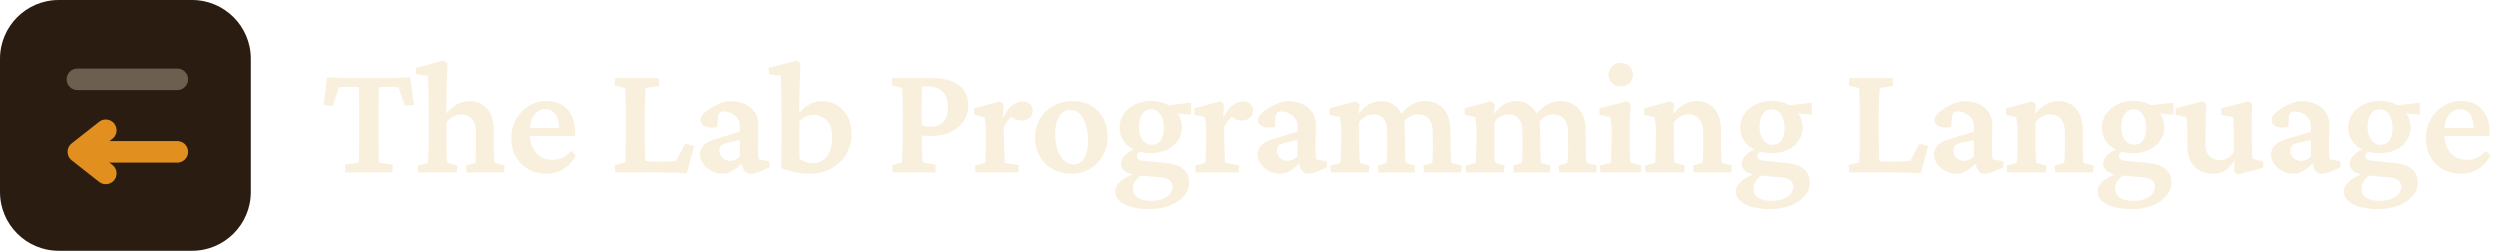
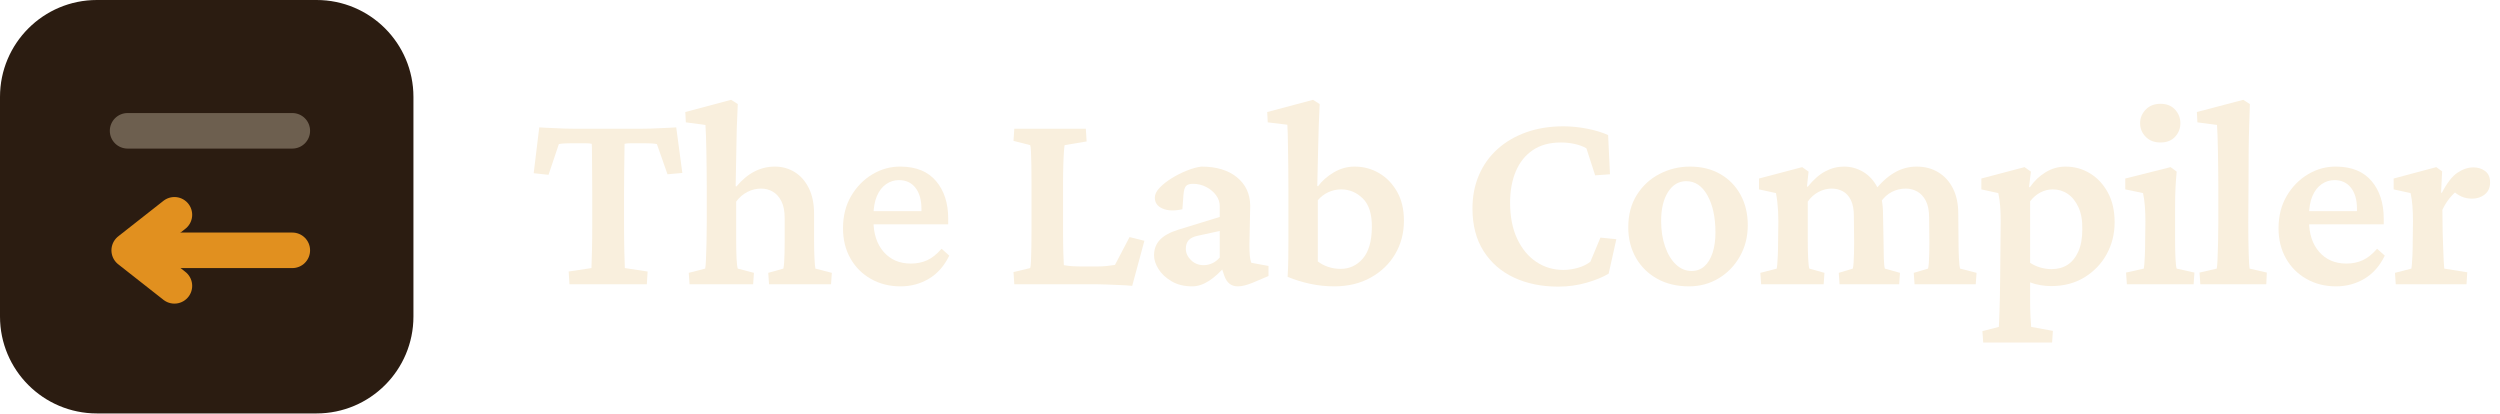
- <svg xmlns="http://www.w3.org/2000/svg" viewBox="0 0 638 64" role="img" aria-labelledby="title">
+ <svg xmlns="http://www.w3.org/2000/svg" viewBox="0 0 387 64" role="img" aria-labelledby="title">
  <rect width="64" height="64" rx="15" fill="#2b1c11" />
  <rect x="17" y="17.5" width="31" height="5.5" rx="2.75" fill="#f0e3c9" fill-opacity=".34" />
  <rect x="22" y="36" width="26" height="5.5" rx="2.75" fill="#e1901f" />
  <path d="M27 33.25 20 38.75 27 44.25" fill="none" stroke="#e1901f" stroke-width="5.5" stroke-linecap="round" stroke-linejoin="round" />
  <g fill="#f9efdd" transform="translate(82 44)">
    <path transform="translate(0.00 0.00) scale(0.041016 -0.041016)" d="M553.00 592.00 576.00 420.00 520.00 415.00 480.00 529.00Q469.00 531.00 458.50 531.50Q448.00 532.00 437.00 532.00H402.00Q393.00 532.00 379.50 532.00Q366.00 532.00 358.00 530.00Q358.00 523.00 357.50 493.00Q357.00 463.00 356.50 421.50Q356.00 380.00 356.00 338.00V231.00Q356.00 173.00 357.00 127.00Q358.00 81.00 359.00 61.00L445.00 48.00L442.00 0.00H150.00L147.00 48.00L233.00 61.00Q234.00 81.00 235.00 127.00Q236.00 173.00 236.00 231.00V338.00Q236.00 380.00 235.50 421.50Q235.00 463.00 235.00 493.00Q235.00 523.00 234.00 530.00Q226.00 532.00 213.00 532.00Q200.00 532.00 190.00 532.00H154.00Q143.00 532.00 132.00 531.50Q121.00 531.00 110.00 529.00L71.00 413.00L15.00 419.00L36.00 592.00Q47.00 591.00 63.00 590.50Q79.00 590.00 97.00 589.00Q115.00 588.00 132.00 587.50Q149.00 587.00 162.00 587.00H427.00Q440.00 587.00 457.00 587.50Q474.00 588.00 492.00 589.00Q510.00 590.00 526.00 590.50Q542.00 591.00 553.00 592.00Z" />
    <path transform="translate(23.84 0.00) scale(0.041016 -0.041016)" d="M22.00 0.00 19.00 43.00 81.00 59.00Q83.00 68.00 84.00 94.00Q85.00 120.00 86.00 157.50Q87.00 195.00 87.00 236.00V361.00Q87.00 395.00 86.50 431.00Q86.00 467.00 85.50 500.50Q85.00 534.00 84.00 560.50Q83.00 587.00 82.00 601.00L8.00 611.00L6.00 650.00L179.00 696.00L204.00 680.00Q203.00 649.00 201.50 619.50Q200.00 590.00 199.50 555.00Q199.00 520.00 198.00 475.50Q197.00 431.00 196.00 370.00L199.00 369.00Q231.00 407.00 267.00 425.50Q303.00 444.00 344.00 444.00Q385.00 444.00 418.50 423.50Q452.00 403.00 472.00 363.00Q492.00 323.00 492.00 265.00V161.00Q492.00 127.00 493.50 97.50Q495.00 68.00 497.00 59.00L559.00 43.00L556.00 0.00H322.00L319.00 43.00L376.00 59.00Q378.00 67.00 379.00 82.00Q380.00 97.00 380.50 117.00Q381.00 137.00 381.00 158.00V250.00Q381.00 289.00 368.50 313.50Q356.00 338.00 336.00 349.50Q316.00 361.00 292.00 361.00Q265.00 361.00 240.50 348.50Q216.00 336.00 198.00 312.00V164.00Q198.00 124.00 199.50 95.50Q201.00 67.00 204.00 59.00L265.00 43.00L262.00 0.00Z" />
    <path transform="translate(46.98 0.00) scale(0.041016 -0.041016)" d="M254.00 -8.00Q192.00 -8.00 142.50 20.00Q93.00 48.00 65.00 97.50Q37.00 147.00 37.00 211.00Q37.00 281.00 68.00 333.50Q99.00 386.00 149.00 415.50Q199.00 445.00 256.00 444.00Q343.00 443.00 388.50 389.00Q434.00 335.00 434.00 248.00V226.00H138.00V276.00H347.00L333.00 255.00V285.00Q333.00 335.00 310.50 364.00Q288.00 393.00 248.00 393.00Q222.00 393.00 200.00 378.00Q178.00 363.00 165.00 333.00Q152.00 303.00 152.00 258.00V240.00Q152.00 166.00 190.50 122.00Q229.00 78.00 293.00 78.00Q327.00 78.00 354.50 90.50Q382.00 103.00 409.00 134.00L438.00 108.00Q410.00 50.00 361.50 21.00Q313.00 -8.00 254.00 -8.00Z" />
    <path transform="translate(73.29 0.00) scale(0.041016 -0.041016)" d="M487.00 -6.00Q465.00 -4.00 439.00 -3.00Q413.00 -2.00 389.50 -1.00Q366.00 0.00 350.00 0.00H42.00L39.00 46.00L102.00 61.00Q104.00 66.00 105.00 87.00Q106.00 108.00 106.50 141.00Q107.00 174.00 107.00 213.00V373.00Q107.00 414.00 106.50 446.50Q106.00 479.00 105.00 500.00Q104.00 521.00 102.00 525.00L39.00 541.00L42.00 587.00H312.00L315.00 539.00L232.00 525.00Q231.00 522.00 229.50 502.50Q228.00 483.00 227.00 450.00Q226.00 417.00 226.00 373.00V213.00Q226.00 157.00 227.00 120.50Q228.00 84.00 229.00 72.00Q245.00 69.00 262.50 68.00Q280.00 67.00 305.00 67.00H352.00Q376.00 67.00 392.50 69.00Q409.00 71.00 422.00 73.00L477.00 178.00L533.00 164.00Z" />
    <path transform="translate(94.84 0.00) scale(0.041016 -0.041016)" d="M188.00 -8.00Q143.00 -8.00 110.50 11.00Q78.00 30.00 61.00 57.00Q44.00 84.00 44.00 109.00Q44.00 144.00 66.00 167.50Q88.00 191.00 136.00 206.00L292.00 254.00V295.00Q292.00 317.00 278.00 336.00Q264.00 355.00 241.00 367.00Q218.00 379.00 191.00 379.00Q172.00 379.00 164.50 370.50Q157.00 362.00 155.00 337.00L151.00 283.00Q106.00 273.00 76.50 285.50Q47.00 298.00 47.00 327.00Q47.00 345.00 65.00 364.00Q83.00 383.00 110.50 400.00Q138.00 417.00 168.00 429.00Q198.00 441.00 223.00 444.00Q307.00 444.00 356.50 404.00Q406.00 364.00 407.00 297.00L404.00 149.00Q404.00 124.00 405.50 107.50Q407.00 91.00 411.00 81.00L476.00 69.00V31.00L417.00 6.00Q400.00 -1.00 386.00 -4.50Q372.00 -8.00 360.00 -8.00Q324.00 -8.00 310.00 30.00L295.00 74.00L314.00 70.00Q283.00 33.00 251.00 12.50Q219.00 -8.00 188.00 -8.00ZM231.00 72.00Q248.00 72.00 263.50 79.00Q279.00 86.00 292.00 101.00V201.00L209.00 183.00Q185.00 178.00 174.50 166.00Q164.00 154.00 164.00 134.00Q164.00 110.00 183.50 91.00Q203.00 72.00 231.00 72.00Z" />
    <path transform="translate(114.41 0.00) scale(0.041016 -0.041016)" d="M71.00 28.00Q73.00 62.00 73.50 93.50Q74.00 125.00 74.00 157.50Q74.00 190.00 74.00 223.00V362.00Q74.00 404.00 73.50 443.00Q73.00 482.00 72.50 514.00Q72.00 546.00 71.50 569.00Q71.00 592.00 70.00 602.00L-4.00 611.00L-6.00 650.00L167.00 696.00L192.00 680.00Q190.00 639.00 188.50 598.00Q187.00 557.00 186.00 503.50Q185.00 450.00 183.00 371.00L186.00 370.00Q208.00 400.00 245.00 422.00Q282.00 444.00 324.00 444.00Q374.00 444.00 416.00 419.50Q458.00 395.00 484.00 349.50Q510.00 304.00 510.00 240.00Q510.00 170.00 477.00 114.00Q444.00 58.00 384.50 25.00Q325.00 -8.00 247.00 -8.00Q201.00 -8.00 156.50 1.50Q112.00 11.00 71.00 28.00ZM271.00 58.00Q321.00 58.00 354.50 96.50Q388.00 135.00 389.00 214.00Q390.00 289.00 355.00 323.50Q320.00 358.00 273.00 358.00Q248.00 358.00 225.00 347.50Q202.00 337.00 185.00 317.00V86.00Q202.00 73.00 224.00 65.50Q246.00 58.00 271.00 58.00Z" />
-     <path transform="translate(144.01 0.00) scale(0.041016 -0.041016)" d="M44.00 0.00 41.00 46.00 100.00 61.00Q102.00 65.00 103.00 83.00Q104.00 101.00 105.00 132.50Q106.00 164.00 106.00 208.00L107.00 383.00Q107.00 425.00 106.00 456.00Q105.00 487.00 104.00 505.50Q103.00 524.00 101.00 527.00L38.00 541.00L41.00 587.00H281.00Q396.00 587.00 455.00 543.00Q514.00 499.00 514.00 416.00Q514.00 361.00 485.00 318.00Q456.00 275.00 403.50 250.50Q351.00 226.00 280.00 226.00Q261.00 226.00 243.50 228.00Q226.00 230.00 210.00 233.00V298.00Q225.00 292.00 242.00 288.50Q259.00 285.00 279.00 285.00Q331.00 285.00 359.50 315.00Q388.00 345.00 388.00 403.00Q388.00 471.00 353.50 503.00Q319.00 535.00 262.00 535.00H226.00Q226.00 528.00 225.50 508.00Q225.00 488.00 224.50 456.50Q224.00 425.00 224.00 383.00L225.00 208.00Q225.00 164.00 226.00 132.50Q227.00 101.00 228.50 83.50Q230.00 66.00 231.00 62.00L312.00 48.00L309.00 0.00Z" />
-     <path transform="translate(166.00 0.00) scale(0.041016 -0.041016)" d="M23.00 0.00 20.00 43.00 82.00 59.00Q83.00 63.00 84.00 76.00Q85.00 89.00 86.00 110.50Q87.00 132.00 87.00 161.00L88.00 237.00Q88.00 268.00 86.00 294.50Q84.00 321.00 79.00 344.00L15.00 358.00V399.00L176.00 442.00L198.00 426.00L194.00 346.00L197.00 345.00Q226.00 401.00 256.00 421.00Q286.00 441.00 316.00 441.00Q342.00 441.00 360.50 427.00Q379.00 413.00 379.00 384.00Q379.00 355.00 359.00 339.00Q339.00 323.00 311.00 323.00Q289.00 323.00 271.00 331.00Q253.00 339.00 233.00 358.00L257.00 355.00Q241.00 343.00 226.00 324.50Q211.00 306.00 199.00 281.00L200.00 198.00Q201.00 165.00 202.00 136.50Q203.00 108.00 204.00 87.50Q205.00 67.00 206.00 59.00L293.00 45.00L290.00 0.00Z" />
-     <path transform="translate(180.69 0.00) scale(0.041016 -0.041016)" d="M265.00 -8.00Q197.00 -8.00 145.50 20.50Q94.00 49.00 65.00 99.50Q36.00 150.00 36.00 215.00Q36.00 286.00 68.50 337.50Q101.00 389.00 154.50 416.50Q208.00 444.00 269.00 444.00Q334.00 444.00 383.00 416.00Q432.00 388.00 459.50 338.00Q487.00 288.00 487.00 223.00Q487.00 158.00 457.50 105.50Q428.00 53.00 377.50 22.50Q327.00 -8.00 265.00 -8.00ZM275.00 50.00Q303.00 50.00 323.00 67.50Q343.00 85.00 354.00 118.00Q365.00 151.00 365.00 195.00Q365.00 281.00 335.00 335.00Q305.00 389.00 255.00 389.00Q212.00 389.00 186.00 348.00Q160.00 307.00 160.00 239.00Q160.00 185.00 175.00 142.00Q190.00 99.00 216.00 74.50Q242.00 50.00 275.00 50.00Z" />
-     <path transform="translate(201.79 0.00) scale(0.041016 -0.041016)" d="M236.00 -228.00Q135.00 -228.00 77.50 -198.50Q20.00 -169.00 20.00 -119.00Q20.00 -85.00 52.00 -56.50Q84.00 -28.00 145.00 -6.00L187.00 -12.00Q160.00 -30.00 144.50 -53.00Q129.00 -76.00 129.00 -102.00Q129.00 -137.00 159.00 -157.00Q189.00 -177.00 244.00 -177.00Q302.00 -177.00 339.50 -152.00Q377.00 -127.00 377.00 -89.00Q377.00 -61.00 356.50 -47.00Q336.00 -33.00 286.00 -29.00L168.00 -19.00L157.00 -14.00Q111.00 -14.00 83.50 5.00Q56.00 24.00 56.00 55.00Q56.00 85.00 86.00 112.00Q116.00 139.00 168.00 156.00L183.00 138.00Q169.00 129.00 161.50 120.00Q154.00 111.00 154.00 102.00Q154.00 90.00 163.00 82.50Q172.00 75.00 189.00 73.00L333.00 59.00Q407.00 52.00 443.50 21.00Q480.00 -10.00 480.00 -62.00Q480.00 -108.00 448.00 -146.00Q416.00 -184.00 361.00 -206.00Q306.00 -228.00 236.00 -228.00ZM242.00 120.00Q184.00 120.00 140.00 140.00Q96.00 160.00 71.50 195.50Q47.00 231.00 47.00 277.00Q47.00 326.00 73.00 363.50Q99.00 401.00 143.50 423.00Q188.00 445.00 244.00 445.00Q299.00 445.00 342.00 423.00Q385.00 401.00 410.00 364.00Q435.00 327.00 435.00 280.00Q435.00 234.00 410.00 197.50Q385.00 161.00 341.50 140.50Q298.00 120.00 242.00 120.00ZM249.00 172.00Q283.00 172.00 303.00 200.00Q323.00 228.00 323.00 276.00Q323.00 329.00 301.00 361.00Q279.00 393.00 243.00 393.00Q209.00 393.00 188.00 363.00Q167.00 333.00 167.00 284.00Q167.00 234.00 189.50 203.00Q212.00 172.00 249.00 172.00ZM492.00 359.00 362.00 371.00 325.00 415.00 492.00 434.00Z" />
-     <path transform="translate(222.22 0.00) scale(0.041016 -0.041016)" d="M23.00 0.00 20.00 43.00 82.00 59.00Q83.00 63.00 84.00 76.00Q85.00 89.00 86.00 110.50Q87.00 132.00 87.00 161.00L88.00 237.00Q88.00 268.00 86.00 294.50Q84.00 321.00 79.00 344.00L15.00 358.00V399.00L176.00 442.00L198.00 426.00L194.00 346.00L197.00 345.00Q226.00 401.00 256.00 421.00Q286.00 441.00 316.00 441.00Q342.00 441.00 360.50 427.00Q379.00 413.00 379.00 384.00Q379.00 355.00 359.00 339.00Q339.00 323.00 311.00 323.00Q289.00 323.00 271.00 331.00Q253.00 339.00 233.00 358.00L257.00 355.00Q241.00 343.00 226.00 324.50Q211.00 306.00 199.00 281.00L200.00 198.00Q201.00 165.00 202.00 136.50Q203.00 108.00 204.00 87.50Q205.00 67.00 206.00 59.00L293.00 45.00L290.00 0.00Z" />
-     <path transform="translate(237.12 0.00) scale(0.041016 -0.041016)" d="M188.00 -8.00Q143.00 -8.00 110.50 11.00Q78.00 30.00 61.00 57.00Q44.00 84.00 44.00 109.00Q44.00 144.00 66.00 167.50Q88.00 191.00 136.00 206.00L292.00 254.00V295.00Q292.00 317.00 278.00 336.00Q264.00 355.00 241.00 367.00Q218.00 379.00 191.00 379.00Q172.00 379.00 164.50 370.50Q157.00 362.00 155.00 337.00L151.00 283.00Q106.00 273.00 76.50 285.50Q47.00 298.00 47.00 327.00Q47.00 345.00 65.00 364.00Q83.00 383.00 110.50 400.00Q138.00 417.00 168.00 429.00Q198.00 441.00 223.00 444.00Q307.00 444.00 356.50 404.00Q406.00 364.00 407.00 297.00L404.00 149.00Q404.00 124.00 405.50 107.50Q407.00 91.00 411.00 81.00L476.00 69.00V31.00L417.00 6.00Q400.00 -1.00 386.00 -4.50Q372.00 -8.00 360.00 -8.00Q324.00 -8.00 310.00 30.00L295.00 74.00L314.00 70.00Q283.00 33.00 251.00 12.50Q219.00 -8.00 188.00 -8.00ZM231.00 72.00Q248.00 72.00 263.50 79.00Q279.00 86.00 292.00 101.00V201.00L209.00 183.00Q185.00 178.00 174.50 166.00Q164.00 154.00 164.00 134.00Q164.00 110.00 183.50 91.00Q203.00 72.00 231.00 72.00Z" />
-     <path transform="translate(256.69 0.00) scale(0.041016 -0.041016)" d="M23.00 0.00 20.00 43.00 82.00 59.00Q83.00 63.00 84.00 76.00Q85.00 89.00 86.00 110.50Q87.00 132.00 87.00 161.00L88.00 237.00Q88.00 257.00 87.00 275.50Q86.00 294.00 84.00 311.50Q82.00 329.00 79.00 344.00L15.00 358.00V399.00L178.00 442.00L202.00 425.00L196.00 369.00L199.00 368.00Q231.00 408.00 265.00 426.00Q299.00 444.00 336.00 444.00Q374.00 444.00 407.50 424.50Q441.00 405.00 462.00 365.50Q483.00 326.00 483.00 265.00L485.00 161.00Q485.00 127.00 486.00 97.50Q487.00 68.00 490.00 59.00L547.00 43.00L544.00 0.00H319.00L316.00 43.00L369.00 59.00Q371.00 67.00 372.00 82.00Q373.00 97.00 373.50 117.00Q374.00 137.00 374.00 158.00L373.00 257.00Q373.00 295.00 361.50 318.00Q350.00 341.00 331.00 351.00Q312.00 361.00 289.00 361.00Q264.00 361.00 240.00 348.50Q216.00 336.00 199.00 312.00V164.00Q199.00 127.00 200.50 97.00Q202.00 67.00 205.00 59.00L262.00 43.00L259.00 0.00ZM602.00 0.00 599.00 43.00 653.00 59.00Q655.00 67.00 656.00 82.00Q657.00 97.00 657.50 117.00Q658.00 137.00 658.00 158.00L657.00 251.00Q657.00 291.00 644.50 315.00Q632.00 339.00 612.00 350.00Q592.00 361.00 569.00 361.00Q541.00 361.00 516.50 348.50Q492.00 336.00 474.00 310.00L449.00 350.00Q484.00 396.00 524.00 420.00Q564.00 444.00 610.00 444.00Q657.00 444.00 692.50 422.00Q728.00 400.00 747.50 360.50Q767.00 321.00 767.00 267.00L768.00 161.00Q768.00 127.00 769.50 97.50Q771.00 68.00 774.00 59.00L836.00 43.00L833.00 0.00Z" />
-     <path transform="translate(291.20 0.00) scale(0.041016 -0.041016)" d="M23.00 0.00 20.00 43.00 82.00 59.00Q83.00 63.00 84.00 76.00Q85.00 89.00 86.00 110.50Q87.00 132.00 87.00 161.00L88.00 237.00Q88.00 257.00 87.00 275.50Q86.00 294.00 84.00 311.50Q82.00 329.00 79.00 344.00L15.00 358.00V399.00L178.00 442.00L202.00 425.00L196.00 369.00L199.00 368.00Q231.00 408.00 265.00 426.00Q299.00 444.00 336.00 444.00Q374.00 444.00 407.50 424.50Q441.00 405.00 462.00 365.50Q483.00 326.00 483.00 265.00L485.00 161.00Q485.00 127.00 486.00 97.50Q487.00 68.00 490.00 59.00L547.00 43.00L544.00 0.00H319.00L316.00 43.00L369.00 59.00Q371.00 67.00 372.00 82.00Q373.00 97.00 373.50 117.00Q374.00 137.00 374.00 158.00L373.00 257.00Q373.00 295.00 361.50 318.00Q350.00 341.00 331.00 351.00Q312.00 361.00 289.00 361.00Q264.00 361.00 240.00 348.50Q216.00 336.00 199.00 312.00V164.00Q199.00 127.00 200.50 97.00Q202.00 67.00 205.00 59.00L262.00 43.00L259.00 0.00ZM602.00 0.00 599.00 43.00 653.00 59.00Q655.00 67.00 656.00 82.00Q657.00 97.00 657.50 117.00Q658.00 137.00 658.00 158.00L657.00 251.00Q657.00 291.00 644.50 315.00Q632.00 339.00 612.00 350.00Q592.00 361.00 569.00 361.00Q541.00 361.00 516.50 348.50Q492.00 336.00 474.00 310.00L449.00 350.00Q484.00 396.00 524.00 420.00Q564.00 444.00 610.00 444.00Q657.00 444.00 692.50 422.00Q728.00 400.00 747.50 360.50Q767.00 321.00 767.00 267.00L768.00 161.00Q768.00 127.00 769.50 97.50Q771.00 68.00 774.00 59.00L836.00 43.00L833.00 0.00Z" />
-     <path transform="translate(325.70 0.00) scale(0.041016 -0.041016)" d="M18.00 0.00 15.00 44.00 82.00 59.00Q83.00 63.00 84.00 76.00Q85.00 89.00 86.00 110.50Q87.00 132.00 87.00 161.00L88.00 237.00Q88.00 268.00 86.00 294.50Q84.00 321.00 79.00 344.00L12.00 358.00V399.00L183.00 442.00L206.00 425.00Q203.00 394.00 201.50 362.50Q200.00 331.00 200.00 290.00V164.00Q200.00 127.00 201.50 97.00Q203.00 67.00 206.00 59.00L273.00 44.00L270.00 0.00ZM145.00 535.00Q110.00 535.00 89.00 556.50Q68.00 578.00 68.00 608.00Q68.00 637.00 89.00 659.00Q110.00 681.00 145.00 681.00Q180.00 681.00 200.00 659.00Q220.00 637.00 220.00 608.00Q220.00 578.00 200.00 556.50Q180.00 535.00 145.00 535.00Z" />
-     <path transform="translate(337.03 0.00) scale(0.041016 -0.041016)" d="M22.00 0.00 19.00 43.00 81.00 59.00Q82.00 63.00 83.00 75.50Q84.00 88.00 85.00 109.50Q86.00 131.00 86.00 161.00L87.00 237.00Q87.00 269.00 85.00 295.00Q83.00 321.00 78.00 344.00L14.00 358.00V399.00L177.00 442.00L201.00 425.00L195.00 369.00L198.00 368.00Q230.00 406.00 266.50 425.00Q303.00 444.00 344.00 444.00Q385.00 444.00 418.50 423.50Q452.00 403.00 472.00 363.00Q492.00 323.00 492.00 265.00V161.00Q492.00 127.00 493.00 97.50Q494.00 68.00 497.00 59.00L559.00 43.00L556.00 0.00H321.00L318.00 43.00L376.00 59.00Q378.00 67.00 379.00 82.00Q380.00 97.00 380.50 117.00Q381.00 137.00 381.00 158.00V250.00Q381.00 289.00 368.50 313.50Q356.00 338.00 336.00 349.50Q316.00 361.00 292.00 361.00Q264.00 361.00 240.00 348.50Q216.00 336.00 198.00 312.00V164.00Q198.00 126.00 199.50 96.50Q201.00 67.00 204.00 59.00L266.00 43.00L263.00 0.00Z" />
-     <path transform="translate(360.18 0.00) scale(0.041016 -0.041016)" d="M236.00 -228.00Q135.00 -228.00 77.50 -198.50Q20.00 -169.00 20.00 -119.00Q20.00 -85.00 52.00 -56.50Q84.00 -28.00 145.00 -6.00L187.00 -12.00Q160.00 -30.00 144.50 -53.00Q129.00 -76.00 129.00 -102.00Q129.00 -137.00 159.00 -157.00Q189.00 -177.00 244.00 -177.00Q302.00 -177.00 339.50 -152.00Q377.00 -127.00 377.00 -89.00Q377.00 -61.00 356.50 -47.00Q336.00 -33.00 286.00 -29.00L168.00 -19.00L157.00 -14.00Q111.00 -14.00 83.50 5.00Q56.00 24.00 56.00 55.00Q56.00 85.00 86.00 112.00Q116.00 139.00 168.00 156.00L183.00 138.00Q169.00 129.00 161.50 120.00Q154.00 111.00 154.00 102.00Q154.00 90.00 163.00 82.50Q172.00 75.00 189.00 73.00L333.00 59.00Q407.00 52.00 443.50 21.00Q480.00 -10.00 480.00 -62.00Q480.00 -108.00 448.00 -146.00Q416.00 -184.00 361.00 -206.00Q306.00 -228.00 236.00 -228.00ZM242.00 120.00Q184.00 120.00 140.00 140.00Q96.00 160.00 71.50 195.50Q47.00 231.00 47.00 277.00Q47.00 326.00 73.00 363.50Q99.00 401.00 143.50 423.00Q188.00 445.00 244.00 445.00Q299.00 445.00 342.00 423.00Q385.00 401.00 410.00 364.00Q435.00 327.00 435.00 280.00Q435.00 234.00 410.00 197.50Q385.00 161.00 341.50 140.50Q298.00 120.00 242.00 120.00ZM249.00 172.00Q283.00 172.00 303.00 200.00Q323.00 228.00 323.00 276.00Q323.00 329.00 301.00 361.00Q279.00 393.00 243.00 393.00Q209.00 393.00 188.00 363.00Q167.00 333.00 167.00 284.00Q167.00 234.00 189.50 203.00Q212.00 172.00 249.00 172.00ZM492.00 359.00 362.00 371.00 325.00 415.00 492.00 434.00Z" />
-     <path transform="translate(388.21 0.00) scale(0.041016 -0.041016)" d="M487.00 -6.00Q465.00 -4.00 439.00 -3.00Q413.00 -2.00 389.50 -1.00Q366.00 0.00 350.00 0.00H42.00L39.00 46.00L102.00 61.00Q104.00 66.00 105.00 87.00Q106.00 108.00 106.50 141.00Q107.00 174.00 107.00 213.00V373.00Q107.00 414.00 106.50 446.50Q106.00 479.00 105.00 500.00Q104.00 521.00 102.00 525.00L39.00 541.00L42.00 587.00H312.00L315.00 539.00L232.00 525.00Q231.00 522.00 229.50 502.50Q228.00 483.00 227.00 450.00Q226.00 417.00 226.00 373.00V213.00Q226.00 157.00 227.00 120.50Q228.00 84.00 229.00 72.00Q245.00 69.00 262.50 68.00Q280.00 67.00 305.00 67.00H352.00Q376.00 67.00 392.50 69.00Q409.00 71.00 422.00 73.00L477.00 178.00L533.00 164.00Z" />
-     <path transform="translate(409.75 0.00) scale(0.041016 -0.041016)" d="M188.00 -8.00Q143.00 -8.00 110.50 11.00Q78.00 30.00 61.00 57.00Q44.00 84.00 44.00 109.00Q44.00 144.00 66.00 167.50Q88.00 191.00 136.00 206.00L292.00 254.00V295.00Q292.00 317.00 278.00 336.00Q264.00 355.00 241.00 367.00Q218.00 379.00 191.00 379.00Q172.00 379.00 164.50 370.50Q157.00 362.00 155.00 337.00L151.00 283.00Q106.00 273.00 76.50 285.50Q47.00 298.00 47.00 327.00Q47.00 345.00 65.00 364.00Q83.00 383.00 110.50 400.00Q138.00 417.00 168.00 429.00Q198.00 441.00 223.00 444.00Q307.00 444.00 356.50 404.00Q406.00 364.00 407.00 297.00L404.00 149.00Q404.00 124.00 405.50 107.50Q407.00 91.00 411.00 81.00L476.00 69.00V31.00L417.00 6.00Q400.00 -1.00 386.00 -4.50Q372.00 -8.00 360.00 -8.00Q324.00 -8.00 310.00 30.00L295.00 74.00L314.00 70.00Q283.00 33.00 251.00 12.50Q219.00 -8.00 188.00 -8.00ZM231.00 72.00Q248.00 72.00 263.50 79.00Q279.00 86.00 292.00 101.00V201.00L209.00 183.00Q185.00 178.00 174.50 166.00Q164.00 154.00 164.00 134.00Q164.00 110.00 183.50 91.00Q203.00 72.00 231.00 72.00Z" />
-     <path transform="translate(429.33 0.00) scale(0.041016 -0.041016)" d="M22.00 0.00 19.00 43.00 81.00 59.00Q82.00 63.00 83.00 75.50Q84.00 88.00 85.00 109.50Q86.00 131.00 86.00 161.00L87.00 237.00Q87.00 269.00 85.00 295.00Q83.00 321.00 78.00 344.00L14.00 358.00V399.00L177.00 442.00L201.00 425.00L195.00 369.00L198.00 368.00Q230.00 406.00 266.50 425.00Q303.00 444.00 344.00 444.00Q385.00 444.00 418.50 423.50Q452.00 403.00 472.00 363.00Q492.00 323.00 492.00 265.00V161.00Q492.00 127.00 493.00 97.50Q494.00 68.00 497.00 59.00L559.00 43.00L556.00 0.00H321.00L318.00 43.00L376.00 59.00Q378.00 67.00 379.00 82.00Q380.00 97.00 380.50 117.00Q381.00 137.00 381.00 158.00V250.00Q381.00 289.00 368.50 313.50Q356.00 338.00 336.00 349.50Q316.00 361.00 292.00 361.00Q264.00 361.00 240.00 348.50Q216.00 336.00 198.00 312.00V164.00Q198.00 126.00 199.50 96.50Q201.00 67.00 204.00 59.00L266.00 43.00L263.00 0.00Z" />
-     <path transform="translate(452.47 0.00) scale(0.041016 -0.041016)" d="M236.00 -228.00Q135.00 -228.00 77.50 -198.50Q20.00 -169.00 20.00 -119.00Q20.00 -85.00 52.00 -56.50Q84.00 -28.00 145.00 -6.00L187.00 -12.00Q160.00 -30.00 144.50 -53.00Q129.00 -76.00 129.00 -102.00Q129.00 -137.00 159.00 -157.00Q189.00 -177.00 244.00 -177.00Q302.00 -177.00 339.50 -152.00Q377.00 -127.00 377.00 -89.00Q377.00 -61.00 356.50 -47.00Q336.00 -33.00 286.00 -29.00L168.00 -19.00L157.00 -14.00Q111.00 -14.00 83.50 5.00Q56.00 24.00 56.00 55.00Q56.00 85.00 86.00 112.00Q116.00 139.00 168.00 156.00L183.00 138.00Q169.00 129.00 161.50 120.00Q154.00 111.00 154.00 102.00Q154.00 90.00 163.00 82.50Q172.00 75.00 189.00 73.00L333.00 59.00Q407.00 52.00 443.50 21.00Q480.00 -10.00 480.00 -62.00Q480.00 -108.00 448.00 -146.00Q416.00 -184.00 361.00 -206.00Q306.00 -228.00 236.00 -228.00ZM242.00 120.00Q184.00 120.00 140.00 140.00Q96.00 160.00 71.50 195.50Q47.00 231.00 47.00 277.00Q47.00 326.00 73.00 363.50Q99.00 401.00 143.50 423.00Q188.00 445.00 244.00 445.00Q299.00 445.00 342.00 423.00Q385.00 401.00 410.00 364.00Q435.00 327.00 435.00 280.00Q435.00 234.00 410.00 197.50Q385.00 161.00 341.50 140.50Q298.00 120.00 242.00 120.00ZM249.00 172.00Q283.00 172.00 303.00 200.00Q323.00 228.00 323.00 276.00Q323.00 329.00 301.00 361.00Q279.00 393.00 243.00 393.00Q209.00 393.00 188.00 363.00Q167.00 333.00 167.00 284.00Q167.00 234.00 189.50 203.00Q212.00 172.00 249.00 172.00ZM492.00 359.00 362.00 371.00 325.00 415.00 492.00 434.00Z" />
-     <path transform="translate(472.91 0.00) scale(0.041016 -0.041016)" d="M487.00 84.00 552.00 69.00V29.00L395.00 -12.00L372.00 2.00L373.00 69.00L370.00 70.00Q341.00 26.00 308.50 8.50Q276.00 -9.00 241.00 -9.00Q171.00 -9.00 126.00 35.00Q81.00 79.00 81.00 167.00V252.00Q81.00 272.00 79.50 295.50Q78.00 319.00 76.00 344.00L8.00 358.00V399.00L175.00 442.00L199.00 425.00Q197.00 395.00 195.50 355.00Q194.00 315.00 194.00 273.00L193.00 180.00Q193.00 125.00 218.00 100.50Q243.00 76.00 284.00 76.00Q306.00 76.00 329.50 88.00Q353.00 100.00 370.00 128.00V235.00Q370.00 256.00 369.50 275.00Q369.00 294.00 367.50 311.50Q366.00 329.00 364.00 344.00L291.00 358.00V399.00L461.00 442.00L484.00 426.00Q483.00 404.00 482.50 382.00Q482.00 360.00 481.50 335.00Q481.00 310.00 481.00 279.00V202.00Q481.00 168.00 482.50 136.50Q484.00 105.00 487.00 84.00Z" />
-     <path transform="translate(495.76 0.00) scale(0.041016 -0.041016)" d="M188.00 -8.00Q143.00 -8.00 110.50 11.00Q78.00 30.00 61.00 57.00Q44.00 84.00 44.00 109.00Q44.00 144.00 66.00 167.50Q88.00 191.00 136.00 206.00L292.00 254.00V295.00Q292.00 317.00 278.00 336.00Q264.00 355.00 241.00 367.00Q218.00 379.00 191.00 379.00Q172.00 379.00 164.50 370.50Q157.00 362.00 155.00 337.00L151.00 283.00Q106.00 273.00 76.50 285.50Q47.00 298.00 47.00 327.00Q47.00 345.00 65.00 364.00Q83.00 383.00 110.50 400.00Q138.00 417.00 168.00 429.00Q198.00 441.00 223.00 444.00Q307.00 444.00 356.50 404.00Q406.00 364.00 407.00 297.00L404.00 149.00Q404.00 124.00 405.50 107.50Q407.00 91.00 411.00 81.00L476.00 69.00V31.00L417.00 6.00Q400.00 -1.00 386.00 -4.50Q372.00 -8.00 360.00 -8.00Q324.00 -8.00 310.00 30.00L295.00 74.00L314.00 70.00Q283.00 33.00 251.00 12.50Q219.00 -8.00 188.00 -8.00ZM231.00 72.00Q248.00 72.00 263.50 79.00Q279.00 86.00 292.00 101.00V201.00L209.00 183.00Q185.00 178.00 174.50 166.00Q164.00 154.00 164.00 134.00Q164.00 110.00 183.50 91.00Q203.00 72.00 231.00 72.00Z" />
-     <path transform="translate(515.34 0.00) scale(0.041016 -0.041016)" d="M236.00 -228.00Q135.00 -228.00 77.50 -198.50Q20.00 -169.00 20.00 -119.00Q20.00 -85.00 52.00 -56.50Q84.00 -28.00 145.00 -6.00L187.00 -12.00Q160.00 -30.00 144.50 -53.00Q129.00 -76.00 129.00 -102.00Q129.00 -137.00 159.00 -157.00Q189.00 -177.00 244.00 -177.00Q302.00 -177.00 339.50 -152.00Q377.00 -127.00 377.00 -89.00Q377.00 -61.00 356.50 -47.00Q336.00 -33.00 286.00 -29.00L168.00 -19.00L157.00 -14.00Q111.00 -14.00 83.50 5.00Q56.00 24.00 56.00 55.00Q56.00 85.00 86.00 112.00Q116.00 139.00 168.00 156.00L183.00 138.00Q169.00 129.00 161.50 120.00Q154.00 111.00 154.00 102.00Q154.00 90.00 163.00 82.50Q172.00 75.00 189.00 73.00L333.00 59.00Q407.00 52.00 443.50 21.00Q480.00 -10.00 480.00 -62.00Q480.00 -108.00 448.00 -146.00Q416.00 -184.00 361.00 -206.00Q306.00 -228.00 236.00 -228.00ZM242.00 120.00Q184.00 120.00 140.00 140.00Q96.00 160.00 71.50 195.50Q47.00 231.00 47.00 277.00Q47.00 326.00 73.00 363.50Q99.00 401.00 143.50 423.00Q188.00 445.00 244.00 445.00Q299.00 445.00 342.00 423.00Q385.00 401.00 410.00 364.00Q435.00 327.00 435.00 280.00Q435.00 234.00 410.00 197.50Q385.00 161.00 341.50 140.50Q298.00 120.00 242.00 120.00ZM249.00 172.00Q283.00 172.00 303.00 200.00Q323.00 228.00 323.00 276.00Q323.00 329.00 301.00 361.00Q279.00 393.00 243.00 393.00Q209.00 393.00 188.00 363.00Q167.00 333.00 167.00 284.00Q167.00 234.00 189.50 203.00Q212.00 172.00 249.00 172.00ZM492.00 359.00 362.00 371.00 325.00 415.00 492.00 434.00Z" />
-     <path transform="translate(535.57 0.00) scale(0.041016 -0.041016)" d="M254.00 -8.00Q192.00 -8.00 142.50 20.00Q93.00 48.00 65.00 97.50Q37.00 147.00 37.00 211.00Q37.00 281.00 68.00 333.50Q99.00 386.00 149.00 415.50Q199.00 445.00 256.00 444.00Q343.00 443.00 388.50 389.00Q434.00 335.00 434.00 248.00V226.00H138.00V276.00H347.00L333.00 255.00V285.00Q333.00 335.00 310.50 364.00Q288.00 393.00 248.00 393.00Q222.00 393.00 200.00 378.00Q178.00 363.00 165.00 333.00Q152.00 303.00 152.00 258.00V240.00Q152.00 166.00 190.50 122.00Q229.00 78.00 293.00 78.00Q327.00 78.00 354.50 90.50Q382.00 103.00 409.00 134.00L438.00 108.00Q410.00 50.00 361.50 21.00Q313.00 -8.00 254.00 -8.00Z" />
+     <path transform="translate(144.01 0.00) scale(0.041016 -0.041016)" d="M371.00 -9.00Q277.00 -9.00 204.00 25.00Q131.00 59.00 89.00 125.00Q47.00 191.00 47.00 286.00Q47.00 355.00 71.50 412.00Q96.00 469.00 141.50 510.00Q187.00 551.00 250.00 573.50Q313.00 596.00 390.00 596.00Q434.00 596.00 480.00 587.00Q526.00 578.00 559.00 563.00L566.00 415.00L510.00 411.00L477.00 513.00Q458.00 524.00 432.50 529.50Q407.00 535.00 381.00 535.00Q317.00 535.00 274.50 506.00Q232.00 477.00 210.50 426.00Q189.00 375.00 189.00 308.00Q189.00 228.00 216.00 171.00Q243.00 114.00 288.50 84.00Q334.00 54.00 390.00 54.00Q417.00 54.00 445.00 62.00Q473.00 70.00 492.00 85.00L530.00 176.00L590.00 170.00L561.00 40.00Q530.00 21.00 478.50 6.00Q427.00 -9.00 371.00 -9.00Z" />
+     <path transform="translate(168.58 0.00) scale(0.041016 -0.041016)" d="M265.00 -8.00Q197.00 -8.00 145.50 20.50Q94.00 49.00 65.00 99.50Q36.00 150.00 36.00 215.00Q36.00 286.00 68.50 337.50Q101.00 389.00 154.50 416.50Q208.00 444.00 269.00 444.00Q334.00 444.00 383.00 416.00Q432.00 388.00 459.50 338.00Q487.00 288.00 487.00 223.00Q487.00 158.00 457.50 105.50Q428.00 53.00 377.50 22.50Q327.00 -8.00 265.00 -8.00ZM275.00 50.00Q303.00 50.00 323.00 67.50Q343.00 85.00 354.00 118.00Q365.00 151.00 365.00 195.00Q365.00 281.00 335.00 335.00Q305.00 389.00 255.00 389.00Q212.00 389.00 186.00 348.00Q160.00 307.00 160.00 239.00Q160.00 185.00 175.00 142.00Q190.00 99.00 216.00 74.50Q242.00 50.00 275.00 50.00Z" />
+     <path transform="translate(189.68 0.00) scale(0.041016 -0.041016)" d="M23.00 0.00 20.00 43.00 82.00 59.00Q83.00 63.00 84.00 76.00Q85.00 89.00 86.00 110.50Q87.00 132.00 87.00 161.00L88.00 237.00Q88.00 257.00 87.00 275.50Q86.00 294.00 84.00 311.50Q82.00 329.00 79.00 344.00L15.00 358.00V399.00L178.00 442.00L202.00 425.00L196.00 369.00L199.00 368.00Q231.00 408.00 265.00 426.00Q299.00 444.00 336.00 444.00Q374.00 444.00 407.50 424.50Q441.00 405.00 462.00 365.50Q483.00 326.00 483.00 265.00L485.00 161.00Q485.00 127.00 486.00 97.50Q487.00 68.00 490.00 59.00L547.00 43.00L544.00 0.00H319.00L316.00 43.00L369.00 59.00Q371.00 67.00 372.00 82.00Q373.00 97.00 373.50 117.00Q374.00 137.00 374.00 158.00L373.00 257.00Q373.00 295.00 361.50 318.00Q350.00 341.00 331.00 351.00Q312.00 361.00 289.00 361.00Q264.00 361.00 240.00 348.50Q216.00 336.00 199.00 312.00V164.00Q199.00 127.00 200.50 97.00Q202.00 67.00 205.00 59.00L262.00 43.00L259.00 0.00ZM602.00 0.00 599.00 43.00 653.00 59.00Q655.00 67.00 656.00 82.00Q657.00 97.00 657.50 117.00Q658.00 137.00 658.00 158.00L657.00 251.00Q657.00 291.00 644.50 315.00Q632.00 339.00 612.00 350.00Q592.00 361.00 569.00 361.00Q541.00 361.00 516.50 348.50Q492.00 336.00 474.00 310.00L449.00 350.00Q484.00 396.00 524.00 420.00Q564.00 444.00 610.00 444.00Q657.00 444.00 692.50 422.00Q728.00 400.00 747.50 360.50Q767.00 321.00 767.00 267.00L768.00 161.00Q768.00 127.00 769.50 97.50Q771.00 68.00 774.00 59.00L836.00 43.00L833.00 0.00Z" />
+     <path transform="translate(224.18 0.00) scale(0.041016 -0.041016)" d="M20.00 -220.00 17.00 -177.00 79.00 -161.00Q79.00 -156.00 80.00 -141.00Q81.00 -126.00 81.50 -102.00Q82.00 -78.00 83.00 -46.00Q84.00 -14.00 84.00 25.00L86.00 239.00Q86.00 269.00 84.00 295.00Q82.00 321.00 77.00 344.00L13.00 358.00V399.00L176.00 442.00L200.00 425.00L193.00 367.00L196.00 366.00Q221.00 402.00 256.00 423.00Q291.00 444.00 331.00 444.00Q381.00 444.00 423.00 418.50Q465.00 393.00 490.50 346.00Q516.00 299.00 516.00 234.00Q516.00 168.00 486.00 113.50Q456.00 59.00 402.00 26.00Q348.00 -7.00 276.00 -7.00Q257.00 -7.00 236.00 -3.50Q215.00 0.00 197.00 7.00V-60.00Q197.00 -95.00 198.50 -124.00Q200.00 -153.00 201.00 -161.00L283.00 -176.00L280.00 -220.00ZM278.00 57.00Q313.00 57.00 338.50 73.50Q364.00 90.00 379.00 123.50Q394.00 157.00 394.00 207.00Q395.00 257.00 379.50 290.50Q364.00 324.00 339.00 341.00Q314.00 358.00 283.00 358.00Q258.00 358.00 236.00 346.50Q214.00 335.00 197.00 313.00V81.00Q213.00 70.00 234.50 63.50Q256.00 57.00 278.00 57.00Z" />
+     <path transform="translate(246.50 0.00) scale(0.041016 -0.041016)" d="M18.00 0.00 15.00 44.00 82.00 59.00Q83.00 63.00 84.00 76.00Q85.00 89.00 86.00 110.50Q87.00 132.00 87.00 161.00L88.00 237.00Q88.00 268.00 86.00 294.50Q84.00 321.00 79.00 344.00L12.00 358.00V399.00L183.00 442.00L206.00 425.00Q203.00 394.00 201.50 362.50Q200.00 331.00 200.00 290.00V164.00Q200.00 127.00 201.50 97.00Q203.00 67.00 206.00 59.00L273.00 44.00L270.00 0.00ZM145.00 535.00Q110.00 535.00 89.00 556.50Q68.00 578.00 68.00 608.00Q68.00 637.00 89.00 659.00Q110.00 681.00 145.00 681.00Q180.00 681.00 200.00 659.00Q220.00 637.00 220.00 608.00Q220.00 578.00 200.00 556.50Q180.00 535.00 145.00 535.00Z" />
+     <path transform="translate(257.83 0.00) scale(0.041016 -0.041016)" d="M19.00 0.00 16.00 44.00 81.00 59.00Q83.00 68.00 84.00 94.00Q85.00 120.00 86.00 157.50Q87.00 195.00 87.00 236.00V362.00Q87.00 397.00 86.50 433.50Q86.00 470.00 85.50 503.00Q85.00 536.00 84.00 561.50Q83.00 587.00 82.00 601.00L8.00 611.00L6.00 650.00L181.00 696.00L206.00 680.00Q205.00 638.00 203.50 597.50Q202.00 557.00 201.50 507.00Q201.00 457.00 201.00 385.00L200.00 233.00Q200.00 167.00 201.50 117.50Q203.00 68.00 205.00 59.00L270.00 44.00L268.00 0.00Z" />
+     <path transform="translate(269.20 0.00) scale(0.041016 -0.041016)" d="M254.00 -8.00Q192.00 -8.00 142.50 20.00Q93.00 48.00 65.00 97.50Q37.00 147.00 37.00 211.00Q37.00 281.00 68.00 333.50Q99.00 386.00 149.00 415.50Q199.00 445.00 256.00 444.00Q343.00 443.00 388.50 389.00Q434.00 335.00 434.00 248.00V226.00H138.00V276.00H347.00L333.00 255.00V285.00Q333.00 335.00 310.50 364.00Q288.00 393.00 248.00 393.00Q222.00 393.00 200.00 378.00Q178.00 363.00 165.00 333.00Q152.00 303.00 152.00 258.00V240.00Q152.00 166.00 190.50 122.00Q229.00 78.00 293.00 78.00Q327.00 78.00 354.50 90.50Q382.00 103.00 409.00 134.00L438.00 108.00Q410.00 50.00 361.50 21.00Q313.00 -8.00 254.00 -8.00Z" />
+     <path transform="translate(287.92 0.00) scale(0.041016 -0.041016)" d="M23.00 0.00 20.00 43.00 82.00 59.00Q83.00 63.00 84.00 76.00Q85.00 89.00 86.00 110.50Q87.00 132.00 87.00 161.00L88.00 237.00Q88.00 268.00 86.00 294.50Q84.00 321.00 79.00 344.00L15.00 358.00V399.00L176.00 442.00L198.00 426.00L194.00 346.00L197.00 345.00Q226.00 401.00 256.00 421.00Q286.00 441.00 316.00 441.00Q342.00 441.00 360.50 427.00Q379.00 413.00 379.00 384.00Q379.00 355.00 359.00 339.00Q339.00 323.00 311.00 323.00Q289.00 323.00 271.00 331.00Q253.00 339.00 233.00 358.00L257.00 355.00Q241.00 343.00 226.00 324.50Q211.00 306.00 199.00 281.00L200.00 198.00Q201.00 165.00 202.00 136.50Q203.00 108.00 204.00 87.50Q205.00 67.00 206.00 59.00L293.00 45.00L290.00 0.00Z" />
  </g>
</svg>
